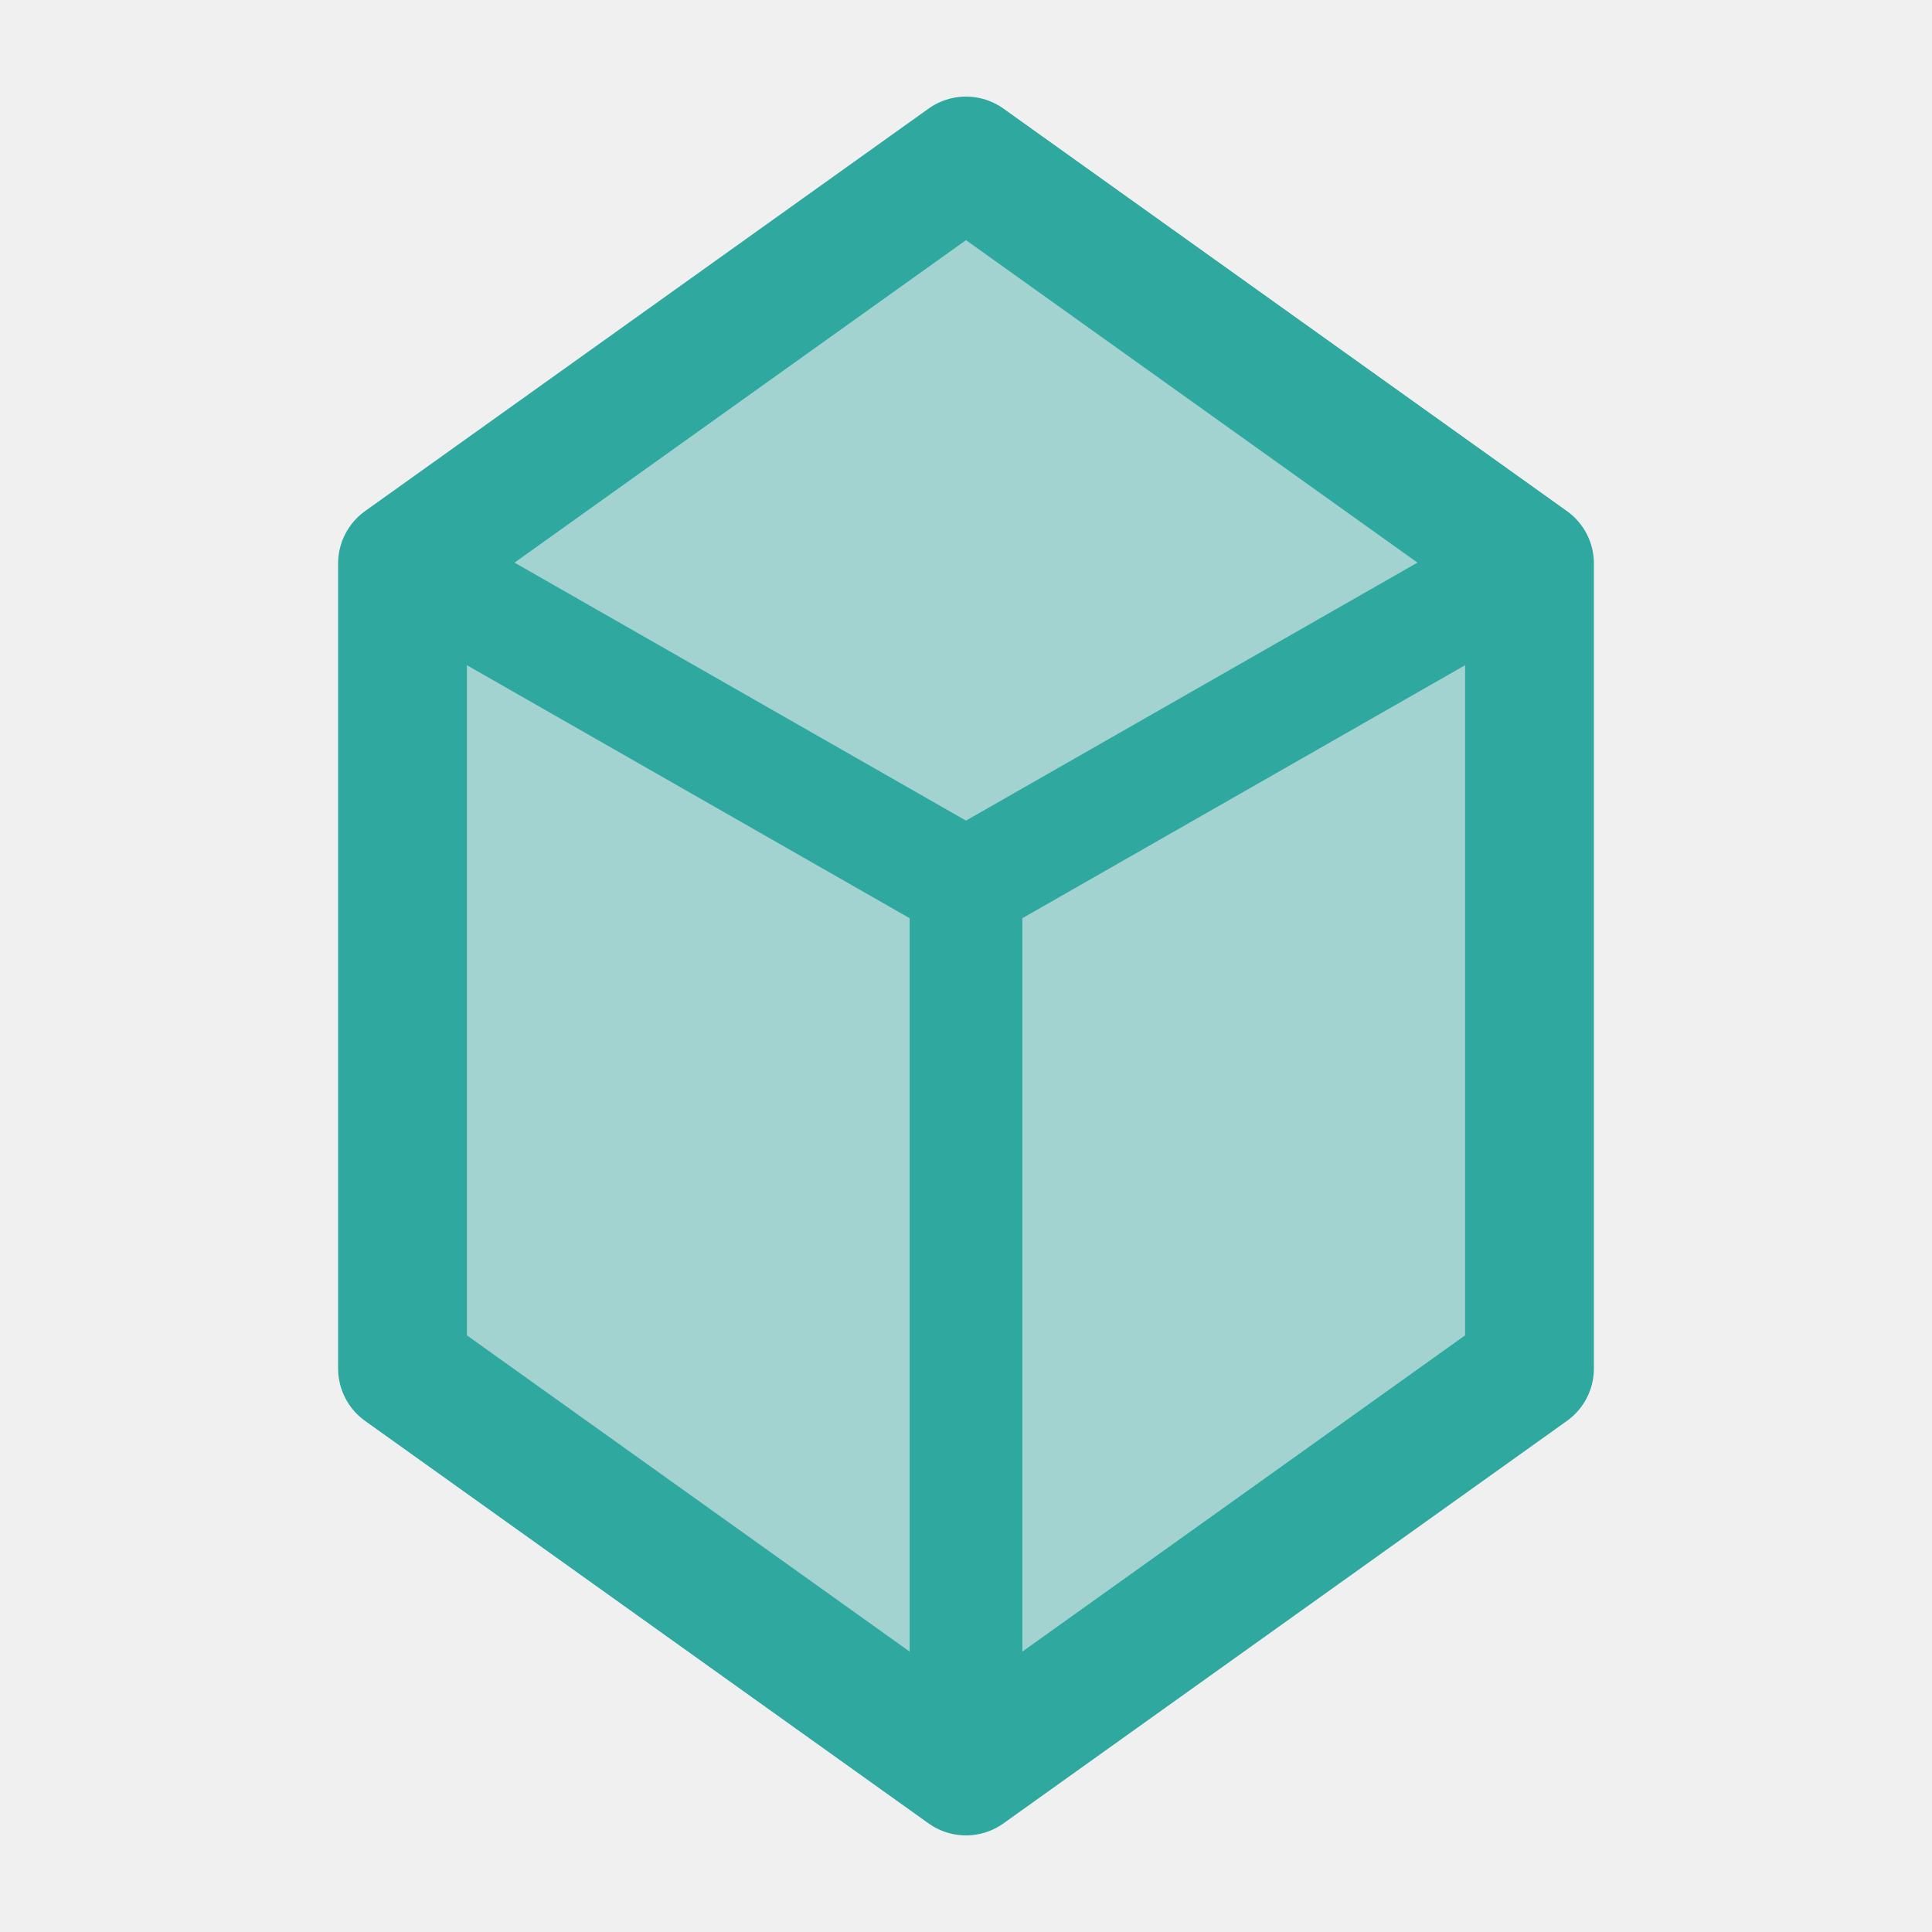
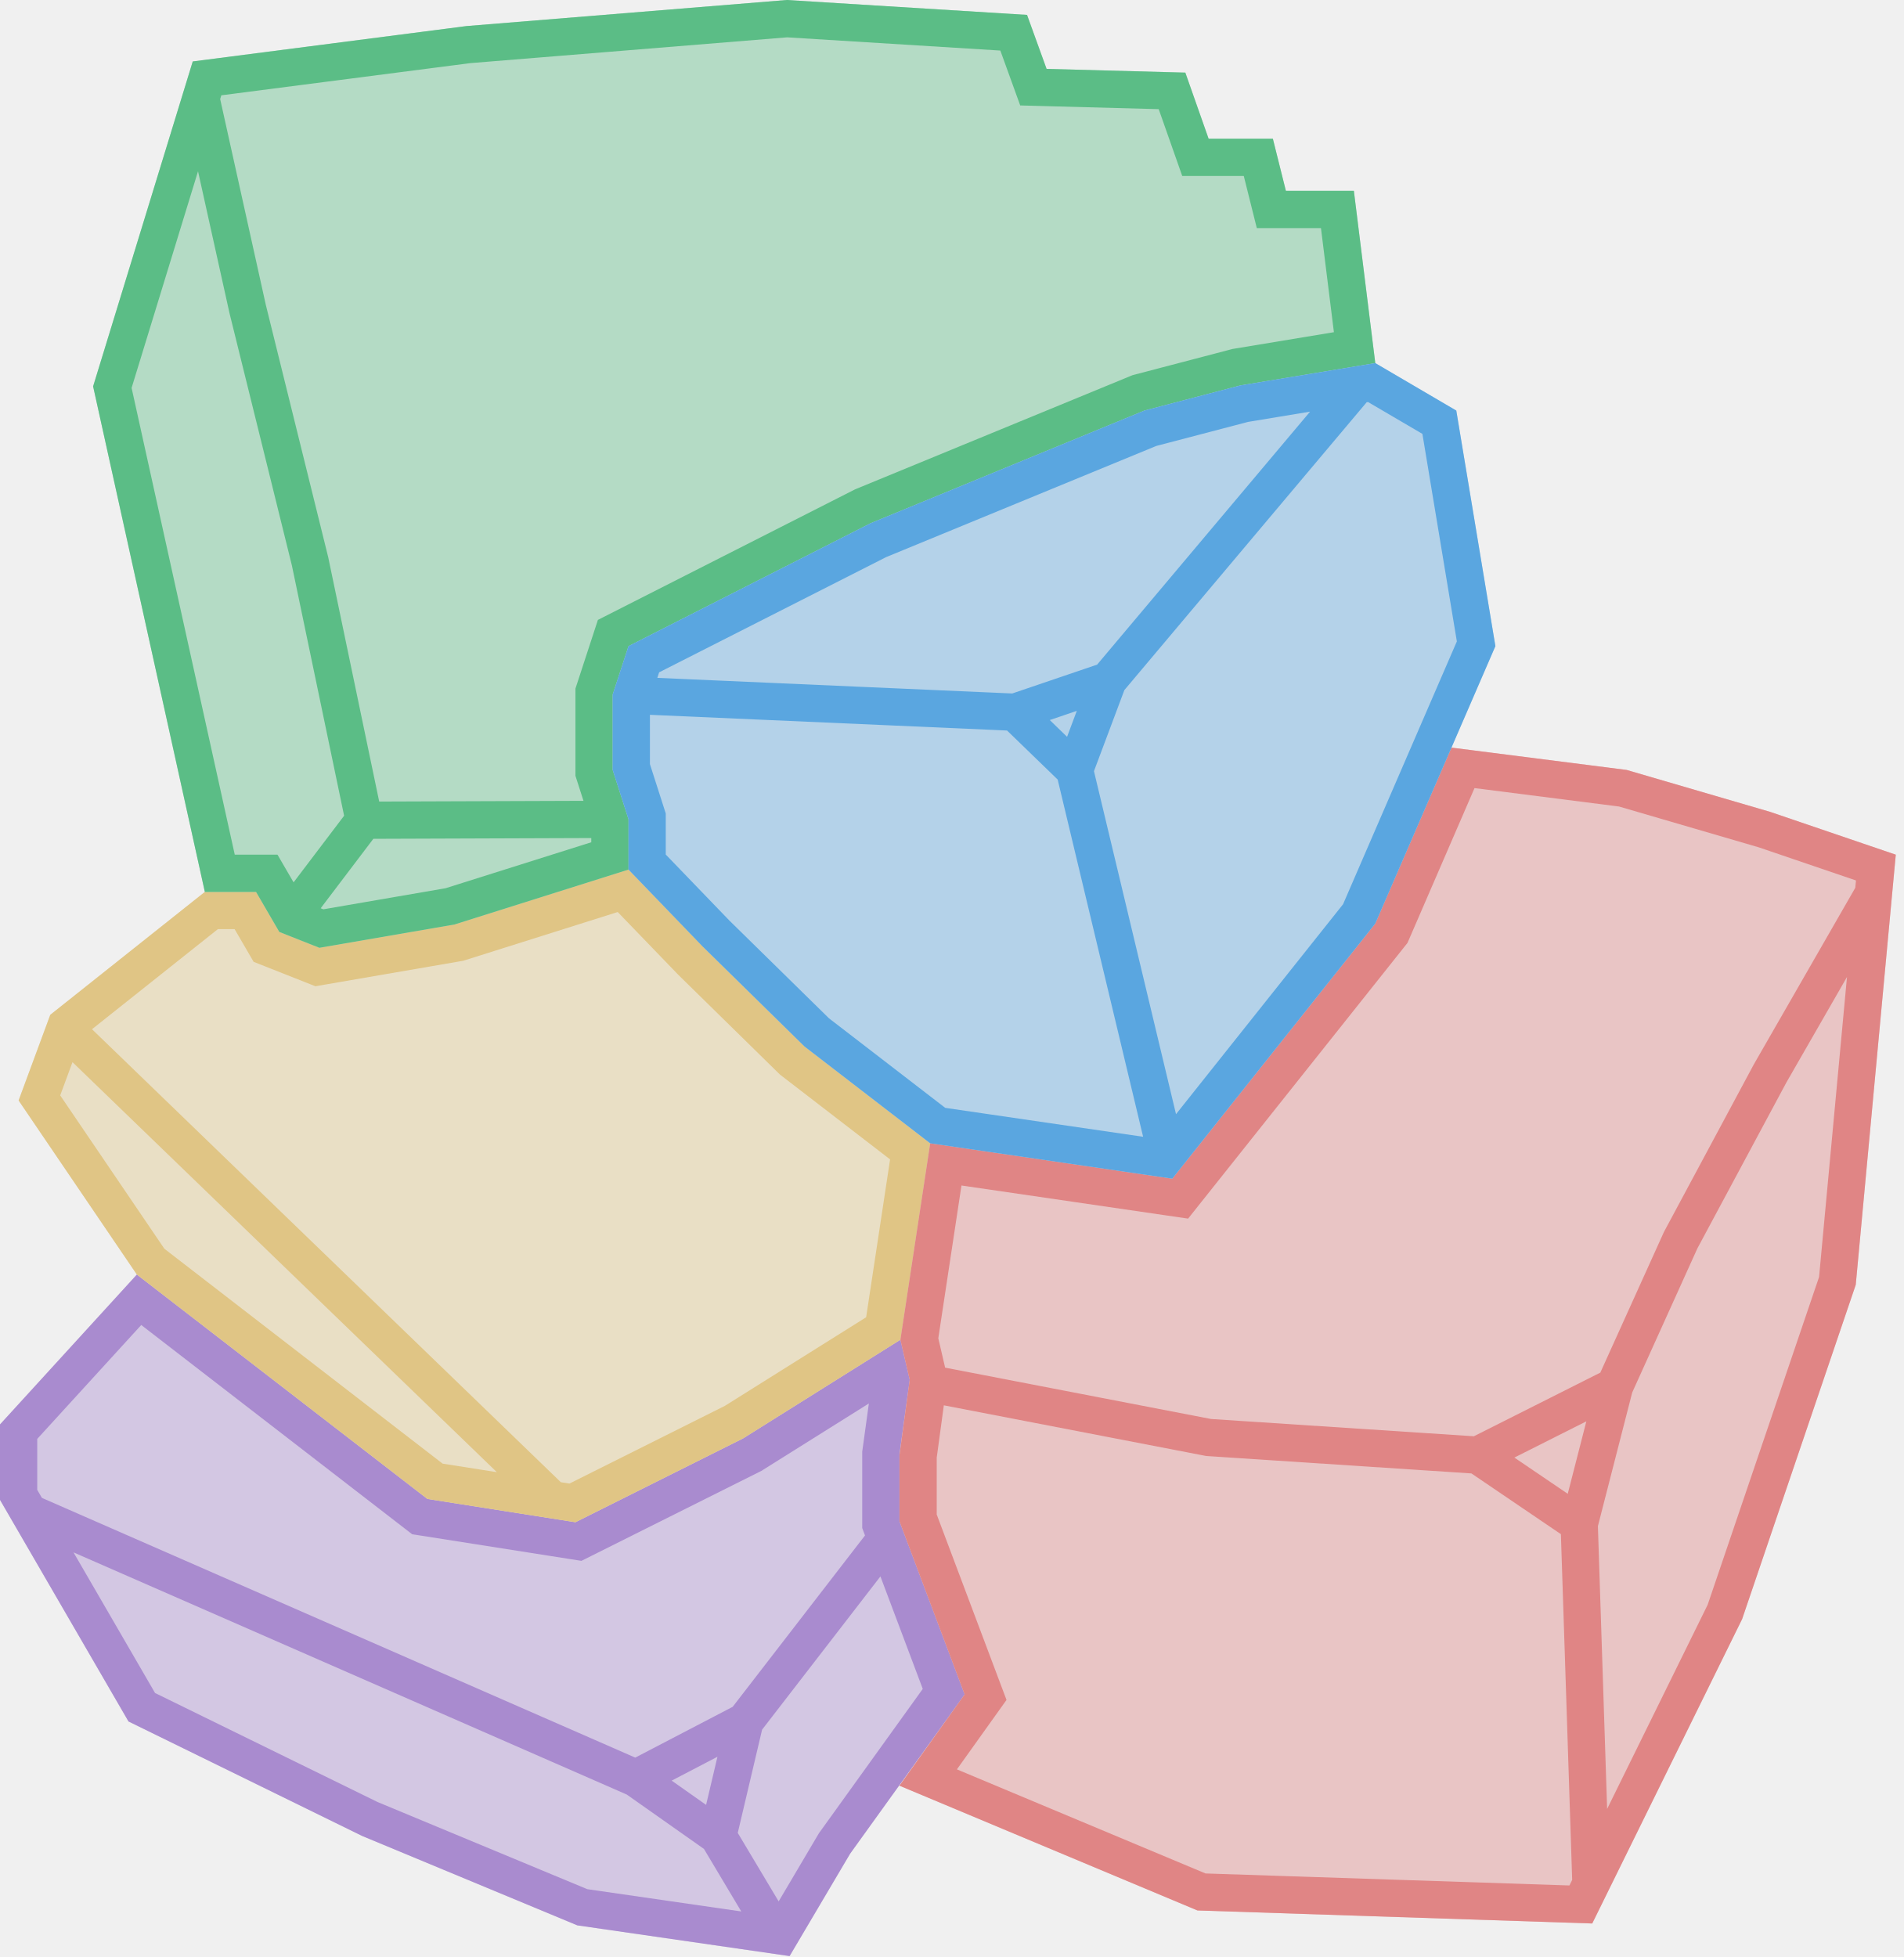
- <svg xmlns="http://www.w3.org/2000/svg" viewBox="0 0 24 24">
-   <path fill="#2FA8A0" fill-opacity=".4" stroke="#2FA8A0" stroke-width="1.6" stroke-linejoin="round" d="M12 2 L19 7 V17 L12 22 L5 17 V7 Z" />
-   <path fill="none" stroke="#2FA8A0" stroke-width="1.4" stroke-linejoin="round" stroke-linecap="round" d="M5 7 L12 11 L19 7 M12 11 V22" />
+ <svg xmlns="http://www.w3.org/2000/svg" xmlns:xlink="http://www.w3.org/1999/xlink" width="1022" height="1051" viewBox="0 0 1022 1051" fill="none">
+   <use xlink:href="#stroke0_13_34" fill="#A98BCF" fill-opacity="0.4" />
+   <mask id="stroke1_13_34" fill="white">
+     <use xlink:href="#stroke0_13_34" />
+   </mask>
+   <path d="M424 1050.5L432.587 1045.37L394.087 980.875L385.5 986L376.913 991.125L415.413 1055.63L424 1050.5ZM385.5 986L395.233 988.295L409.733 926.795L400 924.5L390.267 922.205L375.767 983.705L385.5 986ZM385.5 986L391.26 977.825L347.26 946.825L341.5 955L335.74 963.175L379.74 994.175L385.5 986ZM341.5 955L345.51 945.839L4.01 796.339L0 805.5L-4.01 814.661L337.49 964.161L341.5 955ZM400 924.5L395.377 915.633L336.877 946.133L341.5 955L346.123 963.867L404.623 933.367L400 924.5ZM400 924.5L407.915 930.611L490.915 823.111L483 817L475.085 810.889L392.085 918.389L400 924.5ZM73.5 684.5L85.726 668.672L71.15 657.413L58.73 671.015L73.5 684.5ZM0 765L-14.77 751.515L-20 757.243V765H0ZM0 805.5H-20V810.879L-17.302 815.532L0 805.5ZM69 924.5L51.698 934.532L54.745 939.787L60.199 942.46L69 924.5ZM194.5 986L185.699 1003.96L186.254 1004.23L186.825 1004.47L194.5 986ZM310 1034L302.325 1052.47L304.647 1053.43L307.135 1053.79L310 1034ZM424 1050.5L421.135 1070.29L434.4 1072.21L441.219 1060.67L424 1050.5ZM456.5 995.5L440.264 983.821L439.739 984.551L439.281 985.325L456.5 995.5ZM483 781L463.186 778.276L463 779.631V781H483ZM488.5 741L508.314 743.724L508.817 740.066L507.98 736.47L488.5 741ZM483.5 719.5L502.98 714.97L496.628 687.657L472.873 702.557L483.5 719.5ZM229.5 805L217.274 820.828L221.33 823.961L226.394 824.757L229.5 805ZM309 817.5L305.894 837.257L312.218 838.252L317.944 835.389L309 817.5ZM399 772.5L407.944 790.389L408.808 789.956L409.627 789.443L399 772.5ZM483 817H463V820.639L464.282 824.045L483 817ZM518 910L534.236 921.679L540.492 912.982L536.718 902.955L518 910ZM73.5 684.5L58.73 671.015L-14.77 751.515L0 765L14.77 778.485L88.27 697.985L73.5 684.5ZM0 765H-20V805.5H0H20V765H0ZM0 805.5L-17.302 815.532L51.698 934.532L69 924.5L86.302 914.468L17.302 795.468L0 805.5ZM69 924.5L60.199 942.46L185.699 1003.96L194.5 986L203.301 968.04L77.801 906.54L69 924.5ZM310 1034L307.135 1053.79L421.135 1070.29L424 1050.5L426.865 1030.71L312.865 1014.21L310 1034ZM424 1050.5L441.219 1060.67L473.719 1005.67L456.5 995.5L439.281 985.325L406.781 1040.33L424 1050.5ZM483 781L502.814 783.724L508.314 743.724L488.5 741L468.686 738.276L463.186 778.276L483 781ZM488.5 741L507.98 736.47L502.98 714.97L483.5 719.5L464.02 724.03L469.02 745.53L488.5 741ZM73.5 684.5L61.274 700.328L217.274 820.828L229.5 805L241.726 789.172L85.726 668.672L73.5 684.5ZM309 817.5L317.944 835.389L407.944 790.389L399 772.5L390.056 754.611L300.056 799.611L309 817.5ZM399 772.5L409.627 789.443L494.127 736.443L483.5 719.5L472.873 702.557L388.373 755.557L399 772.5ZM309 817.5L312.106 797.743L232.606 785.243L229.5 805L226.394 824.757L305.894 837.257L309 817.5ZM310 1034L317.675 1015.53L202.175 967.531L194.5 986L186.825 1004.47L302.325 1052.47L310 1034ZM483 817H503V781H483H463V817H483ZM518 910L536.718 902.955L501.718 809.955L483 817L464.282 824.045L499.282 917.045L518 910ZM456.5 995.5L472.736 1007.18L534.236 921.679L518 910L501.764 898.321L440.264 983.821L456.5 995.5Z" fill="#A98BCF" mask="url(#stroke1_13_34)" />
+   <use xlink:href="#stroke2_13_34" fill="#E0C585" fill-opacity="0.4" />
+   <mask id="stroke3_13_34" fill="white">
+     <use xlink:href="#stroke2_13_34" />
+   </mask>
+   <path d="M309 817.5L315.949 810.309L33.949 537.809L27 545L20.051 552.191L302.051 824.691L309 817.5ZM110 479V459H103.017L97.552 463.346L110 479ZM27 545L14.552 529.346L10.178 532.824L8.24 538.067L27 545ZM10 591L-8.76 584.067L-12.328 593.722L-6.545 602.237L10 591ZM73.5 684.5L56.955 695.737L58.748 698.377L61.274 700.328L73.5 684.5ZM229.5 805L217.274 820.828L221.33 823.961L226.394 824.757L229.5 805ZM309 817.5L305.894 837.257L312.218 838.252L317.944 835.389L309 817.5ZM399 772.5L407.944 790.389L408.808 789.956L409.627 789.443L399 772.5ZM378.5 509.5L364.106 523.386L364.296 523.583L364.492 523.775L378.5 509.5ZM337.5 467L351.894 453.114L343.294 444.2L331.482 447.927L337.5 467ZM244 496.5L247.398 516.209L248.729 515.98L250.018 515.573L244 496.5ZM171.5 509L164.147 527.599L169.367 529.663L174.898 528.709L171.5 509ZM150 500.5L132.71 510.552L136.196 516.549L142.647 519.099L150 500.5ZM137.5 479L154.79 468.948L149.007 459H137.5V479ZM432 562L417.992 576.275L418.846 577.113L419.794 577.844L432 562ZM499.5 614L519.274 616.999L521.041 605.348L511.706 598.156L499.5 614ZM483.5 719.5L494.127 736.443L501.898 731.569L503.274 722.499L483.5 719.5ZM110 479L97.552 463.346L14.552 529.346L27 545L39.448 560.654L122.448 494.654L110 479ZM27 545L8.24 538.067L-8.76 584.067L10 591L28.76 597.933L45.76 551.933L27 545ZM10 591L-6.545 602.237L56.955 695.737L73.5 684.5L90.045 673.263L26.545 579.763L10 591ZM73.5 684.5L61.274 700.328L217.274 820.828L229.5 805L241.726 789.172L85.726 668.672L73.5 684.5ZM309 817.5L317.944 835.389L407.944 790.389L399 772.5L390.056 754.611L300.056 799.611L309 817.5ZM378.5 509.5L392.894 495.614L351.894 453.114L337.5 467L323.106 480.886L364.106 523.386L378.5 509.5ZM337.5 467L331.482 447.927L237.982 477.427L244 496.5L250.018 515.573L343.518 486.073L337.5 467ZM244 496.5L240.602 476.791L168.102 489.291L171.5 509L174.898 528.709L247.398 516.209L244 496.5ZM171.5 509L178.853 490.401L157.353 481.901L150 500.5L142.647 519.099L164.147 527.599L171.5 509ZM150 500.5L167.29 490.448L154.79 468.948L137.5 479L120.21 489.052L132.71 510.552L150 500.5ZM137.5 479V459H110V479V499H137.5V479ZM378.5 509.5L364.492 523.775L417.992 576.275L432 562L446.008 547.725L392.508 495.225L378.5 509.5ZM432 562L419.794 577.844L487.294 629.844L499.5 614L511.706 598.156L444.206 546.156L432 562ZM483.5 719.5L503.274 722.499L519.274 616.999L499.5 614L479.726 611.001L463.726 716.501L483.5 719.5ZM399 772.5L409.627 789.443L494.127 736.443L483.5 719.5L472.873 702.557L388.373 755.557L399 772.5ZM309 817.5L312.106 797.743L232.606 785.243L229.5 805L226.394 824.757L305.894 837.257L309 817.5Z" fill="#E0C585" mask="url(#stroke3_13_34)" />
+   <use xlink:href="#stroke4_13_34" fill="#E08585" fill-opacity="0.4" />
+   <mask id="stroke5_13_34" fill="white">
+     <use xlink:href="#stroke4_13_34" />
+   </mask>
+   <path d="M950.5 576.5L941.829 571.519L941.756 571.645L941.687 571.774L950.5 576.5ZM902.5 666L893.687 661.274L893.528 661.572L893.388 661.879L902.5 666ZM649 772L647.104 781.819L647.719 781.937L648.344 781.978L649 772ZM1018 459L1009.33 454.019L941.829 571.519L950.5 576.5L959.171 581.481L1026.67 463.981L1018 459ZM950.5 576.5L941.687 571.774L893.687 661.274L902.5 666L911.313 670.726L959.313 581.226L950.5 576.5ZM649 772L650.896 762.181L490.396 731.181L488.5 741L486.604 750.819L647.104 781.819L649 772ZM848 818.5L838.005 818.826L845.005 1033.33L855 1033L864.995 1032.67L857.995 818.174L848 818.5ZM902.5 666L893.388 661.879L857.888 740.379L867 744.5L876.112 748.621L911.612 670.121L902.5 666ZM848 818.5L857.686 820.987L876.686 746.987L867 744.5L857.314 742.013L838.314 816.013L848 818.5ZM649 772L648.344 781.978L792.844 791.478L793.5 781.5L794.156 771.522L649.656 762.022L649 772ZM867 744.5L862.504 735.568L789.004 772.568L793.5 781.5L797.996 790.432L871.496 753.432L867 744.5ZM848 818.5L853.617 810.227L799.117 773.227L793.5 781.5L787.883 789.773L842.383 826.773L848 818.5ZM803 347L793.823 343.027L770.231 397.527L779.408 401.5L788.585 405.473L812.177 350.973L803 347ZM935.5 869.5L953.443 878.334L954.018 877.167L954.436 875.935L935.5 869.5ZM996.5 690L1015.44 696.435L1016.2 694.202L1016.41 691.853L996.5 690ZM1018 459L1037.91 460.853L1039.38 445.154L1024.45 440.069L1018 459ZM950.5 436L956.951 417.069L956.533 416.927L956.11 416.803L950.5 436ZM483 781.5L463.182 778.809L463 780.148V781.5H483ZM488.5 741L508.318 743.691L508.813 740.049L507.98 736.47L488.5 741ZM483.5 719.5L463.726 716.501L463.151 720.294L464.02 724.03L483.5 719.5ZM779.408 401.5L781.938 381.661L767.026 379.759L761.054 393.555L779.408 401.5ZM873.5 413.5L879.11 394.303L877.595 393.86L876.03 393.661L873.5 413.5ZM499.5 614L502.392 594.21L482.709 591.333L479.726 611.001L499.5 614ZM629.5 633L626.608 652.79L637.989 654.453L645.151 645.452L629.5 633ZM855 1033L854.34 1052.99L867.241 1053.42L872.943 1041.83L855 1033ZM483 817H463V820.639L464.282 824.045L483 817ZM643 1026L635.275 1044.45L638.666 1045.87L642.34 1045.99L643 1026ZM483 959L466.725 947.375L452.159 967.768L475.275 977.448L483 959ZM738.5 496L754.151 508.452L755.801 506.378L756.854 503.945L738.5 496ZM518 910L534.275 921.625L540.477 912.942L536.718 902.956L518 910ZM935.5 869.5L954.436 875.935L1015.44 696.435L996.5 690L977.564 683.565L916.564 863.065L935.5 869.5ZM996.5 690L1016.41 691.853L1037.91 460.853L1018 459L998.086 457.147L976.586 688.147L996.5 690ZM1018 459L1024.45 440.069L956.951 417.069L950.5 436L944.049 454.931L1011.55 477.931L1018 459ZM483 781.5L502.818 784.191L508.318 743.691L488.5 741L468.682 738.309L463.182 778.809L483 781.5ZM488.5 741L507.98 736.47L502.98 714.97L483.5 719.5L464.02 724.03L469.02 745.53L488.5 741ZM779.408 401.5L776.878 421.339L870.97 433.339L873.5 413.5L876.03 393.661L781.938 381.661L779.408 401.5ZM873.5 413.5L867.89 432.697L944.89 455.197L950.5 436L956.11 416.803L879.11 394.303L873.5 413.5ZM499.5 614L496.608 633.79L626.608 652.79L629.5 633L632.392 613.21L502.392 594.21L499.5 614ZM483.5 719.5L503.274 722.499L519.274 616.999L499.5 614L479.726 611.001L463.726 716.501L483.5 719.5ZM855 1033L872.943 1041.83L953.443 878.334L935.5 869.5L917.557 860.666L837.057 1024.17L855 1033ZM483 817H503V781.5H483H463V817H483ZM855 1033L855.66 1013.01L643.66 1006.01L643 1026L642.34 1045.99L854.34 1052.99L855 1033ZM643 1026L650.725 1007.55L490.725 940.552L483 959L475.275 977.448L635.275 1044.45L643 1026ZM629.5 633L645.151 645.452L754.151 508.452L738.5 496L722.849 483.548L613.849 620.548L629.5 633ZM738.5 496L756.854 503.945L797.762 409.445L779.408 401.5L761.054 393.555L720.146 488.055L738.5 496ZM483 959L499.275 970.625L534.275 921.625L518 910L501.725 898.375L466.725 947.375L483 959ZM518 910L536.718 902.956L501.718 809.955L483 817L464.282 824.045L499.282 917.044L518 910Z" fill="#E08585" mask="url(#stroke5_13_34)" />
+   <use xlink:href="#stroke6_13_34" fill="#5BBD86" fill-opacity="0.4" />
+   <mask id="stroke7_13_34" fill="white">
+     <use xlink:href="#stroke6_13_34" />
+   </mask>
+   <path d="M166.5 301.5L176.289 299.458L176.252 299.278L176.208 299.1L166.5 301.5ZM133 166L123.237 168.165L123.263 168.283L123.292 168.4L133 166ZM150 500.5L157.968 506.542L203.468 446.542L195.5 440.5L187.532 434.458L142.032 494.458L150 500.5ZM195.5 440.5L205.289 438.458L176.289 299.458L166.5 301.5L156.711 303.542L185.711 442.542L195.5 440.5ZM166.5 301.5L176.208 299.1L142.708 163.6L133 166L123.292 168.4L156.792 303.9L166.5 301.5ZM133 166L142.763 163.835L113.263 30.835L103.5 33L93.737 35.165L123.237 168.165L133 166ZM195.5 440.5L195.535 450.5L337.535 450L337.5 440L337.465 430L195.465 430.5L195.5 440.5ZM727 102.5L746.847 100.033L744.667 82.5H727V102.5ZM690.5 102.5L671.097 107.351L674.884 122.5H690.5V102.5ZM683.5 74.5L702.903 69.649L699.116 54.5H683.5V74.5ZM649 74.5L630.135 81.142L634.839 94.5H649V74.5ZM636.5 39L655.365 32.358L650.794 19.377L637.037 19.007L636.5 39ZM562 37L543.195 43.809L547.836 56.627L561.463 56.993L562 37ZM551.5 8L570.305 1.191L565.837 -11.149L552.738 -11.962L551.5 8ZM422.5 0L423.738 -19.962L422.307 -20.05L420.877 -19.934L422.5 0ZM250.5 14L248.877 -5.934L248.406 -5.896L247.936 -5.835L250.5 14ZM103.5 33L100.936 13.165L88.156 14.817L84.379 27.137L103.5 33ZM50 207.5L30.878 201.638L29.335 206.673L30.471 211.816L50 207.5ZM110 479L90.471 483.316L93.937 499H110V479ZM329 373L309.99 366.785L309 369.814V373H329ZM337.5 347L328.446 329.167L321.063 332.915L318.49 340.785L337.5 347ZM467.5 281L459.888 262.505L459.154 262.807L458.446 263.167L467.5 281ZM614.5 220.5L609.429 201.154L608.13 201.494L606.888 202.005L614.5 220.5ZM666 207L662.734 187.268L661.822 187.419L660.929 187.654L666 207ZM738.5 195L741.766 214.732L760.717 211.595L758.347 192.533L738.5 195ZM337.5 467L343.518 486.073L357.5 481.662V467H337.5ZM244 496.5L247.398 516.209L248.729 515.98L250.018 515.573L244 496.5ZM171.5 509L164.147 527.599L169.367 529.663L174.898 528.709L171.5 509ZM150 500.5L132.71 510.552L136.196 516.549L142.647 519.099L150 500.5ZM137.5 479L154.79 468.948L149.007 459H137.5V479ZM337.5 440H357.5V436.871L356.544 433.891L337.5 440ZM329 413.5H309V416.629L309.956 419.609L329 413.5ZM727 102.5V82.5H690.5V102.5V122.5H727V102.5ZM690.5 102.5L709.903 97.649L702.903 69.649L683.5 74.5L664.097 79.351L671.097 107.351L690.5 102.5ZM683.5 74.5V54.5H649V74.5V94.5H683.5V74.5ZM649 74.5L667.865 67.858L655.365 32.358L636.5 39L617.635 45.642L630.135 81.142L649 74.5ZM636.5 39L637.037 19.007L562.537 17.007L562 37L561.463 56.993L635.963 58.993L636.5 39ZM562 37L580.805 30.191L570.305 1.191L551.5 8L532.695 14.809L543.195 43.809L562 37ZM551.5 8L552.738 -11.962L423.738 -19.962L422.5 0L421.262 19.962L550.262 27.962L551.5 8ZM422.5 0L420.877 -19.934L248.877 -5.934L250.5 14L252.123 33.934L424.123 19.934L422.5 0ZM250.5 14L247.936 -5.835L100.936 13.165L103.5 33L106.064 52.835L253.064 33.835L250.5 14ZM103.5 33L84.379 27.137L30.878 201.638L50 207.5L69.121 213.362L122.621 38.862L103.5 33ZM50 207.5L30.471 211.816L90.471 483.316L110 479L129.529 474.684L69.529 203.184L50 207.5ZM329 373L348.01 379.215L356.51 353.215L337.5 347L318.49 340.785L309.99 366.785L329 373ZM337.5 347L346.554 364.833L476.554 298.833L467.5 281L458.446 263.167L328.446 329.167L337.5 347ZM614.5 220.5L619.571 239.846L671.071 226.346L666 207L660.929 187.654L609.429 201.154L614.5 220.5ZM666 207L669.266 226.732L741.766 214.732L738.5 195L735.234 175.268L662.734 187.268L666 207ZM337.5 467L331.482 447.927L237.982 477.427L244 496.5L250.018 515.573L343.518 486.073L337.5 467ZM244 496.5L240.602 476.791L168.102 489.291L171.5 509L174.898 528.709L247.398 516.209L244 496.5ZM171.5 509L178.853 490.401L157.353 481.901L150 500.5L142.647 519.099L164.147 527.599L171.5 509ZM150 500.5L167.29 490.448L154.79 468.948L137.5 479L120.21 489.052L132.71 510.552L150 500.5ZM137.5 479V459H110V479V499H137.5V479ZM337.5 440H317.5V467H337.5H357.5V440H337.5ZM337.5 440L356.544 433.891L348.044 407.391L329 413.5L309.956 419.609L318.456 446.109L337.5 440ZM329 413.5H349V373H329H309V413.5H329ZM614.5 220.5L606.888 202.005L459.888 262.505L467.5 281L475.112 299.495L622.112 238.995L614.5 220.5ZM727 102.5L707.153 104.967L718.653 197.467L738.5 195L758.347 192.533L746.847 100.033L727 102.5Z" fill="#5BBD86" mask="url(#stroke7_13_34)" />
+   <use xlink:href="#stroke8_13_34" fill="#5AA6E0" fill-opacity="0.4" />
+   <mask id="stroke9_13_34" fill="white">
+     <use xlink:href="#stroke8_13_34" />
+   </mask>
+   <path d="M629.5 633L639.226 630.674L586.726 411.174L577 413.5L567.274 415.826L619.774 635.326L629.5 633ZM577 413.5L583.958 406.318L551.958 375.318L545 382.5L538.042 389.682L570.042 420.682L577 413.5ZM545 382.5L548.219 391.968L598.219 374.968L595 365.5L591.781 356.032L541.781 373.032L545 382.5ZM595 365.5L585.637 361.989L567.637 409.989L577 413.5L586.363 417.011L604.363 369.011L595 365.5ZM595 365.5L602.651 371.939L746.151 201.439L738.5 195L730.849 188.561L587.349 359.061L595 365.5ZM545 382.5L545.439 372.51L329.439 363.01L329 373L328.561 382.99L544.561 392.49L545 382.5ZM803 347L821.354 354.945L823.702 349.522L822.725 343.693L803 347ZM782 220.5L801.725 217.193L800.179 207.974L792.114 203.246L782 220.5ZM629.5 633L626.608 652.79L637.989 654.453L645.151 645.452L629.5 633ZM738.5 195L748.614 177.746L742.372 174.087L735.234 175.268L738.5 195ZM329 373L309.99 366.785L309 369.814V373H329ZM337.5 347L328.446 329.167L321.063 332.915L318.49 340.785L337.5 347ZM467.5 281L459.888 262.505L459.154 262.807L458.446 263.167L467.5 281ZM614.5 220.5L609.429 201.154L608.13 201.494L606.888 202.005L614.5 220.5ZM666 207L662.734 187.268L661.822 187.419L660.929 187.654L666 207ZM377.5 508.5L363.1 522.379L363.292 522.579L363.489 522.772L377.5 508.5ZM337.5 467H317.5V475.069L323.1 480.879L337.5 467ZM337.5 440H357.5V436.871L356.544 433.891L337.5 440ZM329 413.5H309V416.629L309.956 419.609L329 413.5ZM432 562L417.989 576.272L418.845 577.112L419.794 577.844L432 562ZM499.5 614L487.294 629.844L491.435 633.034L496.608 633.79L499.5 614ZM738.5 496L754.151 508.452L755.801 506.378L756.854 503.945L738.5 496ZM803 347L822.725 343.693C818.58 318.972 815.409 299.745 812.233 280.495C809.058 261.244 805.879 241.971 801.725 217.193L782 220.5L762.275 223.807C766.42 248.528 769.591 267.755 772.767 287.005C775.942 306.256 779.121 325.529 783.275 350.307L803 347ZM329 373L348.01 379.215L356.51 353.215L337.5 347L318.49 340.785L309.99 366.785L329 373ZM337.5 347L346.554 364.833L476.554 298.833L467.5 281L458.446 263.167L328.446 329.167L337.5 347ZM614.5 220.5L619.571 239.846L671.071 226.346L666 207L660.929 187.654L609.429 201.154L614.5 220.5ZM666 207L669.266 226.732L741.766 214.732L738.5 195L735.234 175.268L662.734 187.268L666 207ZM377.5 508.5L391.9 494.621L351.9 453.121L337.5 467L323.1 480.879L363.1 522.379L377.5 508.5ZM337.5 440H317.5V467H337.5H357.5V440H337.5ZM337.5 440L356.544 433.891L348.044 407.391L329 413.5L309.956 419.609L318.456 446.109L337.5 440ZM329 413.5H349V373H329H309V413.5H329ZM614.5 220.5L606.888 202.005L459.888 262.505L467.5 281L475.112 299.495L622.112 238.995L614.5 220.5ZM377.5 508.5L363.489 522.772L417.989 576.272L432 562L446.011 547.728L391.511 494.228L377.5 508.5ZM432 562L419.794 577.844L487.294 629.844L499.5 614L511.706 598.156L444.206 546.156L432 562ZM499.5 614L496.608 633.79L626.608 652.79L629.5 633L632.392 613.21L502.392 594.21L499.5 614ZM782 220.5L792.114 203.246L748.614 177.746L738.5 195L728.386 212.254L771.886 237.754L782 220.5ZM629.5 633L645.151 645.452L754.151 508.452L738.5 496L722.849 483.548L613.849 620.548L629.5 633ZM738.5 496L756.854 503.945L821.354 354.945L803 347L784.646 339.055L720.146 488.055L738.5 496Z" fill="#5AA6E0" mask="url(#stroke9_13_34)" />
+   <defs>
+     <path id="stroke0_13_34" d="M0 765L73.5 684.5L229.5 805L309 817.5L399 772.5L483.5 719.5L488.5 741L483 781V817L518 910L456.5 995.5L424 1050.5L310 1034L194.5 986L69 924.5L0 805.5V765Z" />
+     <path id="stroke2_13_34" d="M27 545L110 479H137.5L150 500.5L171.5 509L244 496.5L337.5 467L378.5 509.5L432 562L499.5 614L483.5 719.5L399 772.5L309 817.5L229.5 805L73.5 684.5L10 591L27 545Z" />
+     <path id="stroke4_13_34" d="M996.5 690L935.5 869.5L855 1033L643 1026L483 959L518 910L483 817V781.5L488.5 741L483.5 719.5L499.5 614L629.5 633L738.5 496L779.408 401.5L873.5 413.5L950.5 436L1018 459L996.5 690Z" />
+     <path id="stroke6_13_34" d="M690.5 102.5H727L738.5 195L666 207L614.5 220.5L467.5 281L337.5 347L329 373V413.5L337.5 440V467L244 496.5L171.5 509L150 500.5L137.5 479H110L50 207.5L103.5 33L250.5 14L422.5 0L551.5 8L562 37L636.5 39L649 74.5H683.5L690.5 102.5Z" />
+     <path id="stroke8_13_34" d="M782 220.5C790.299 269.999 794.701 297.501 803 347L738.5 496L629.5 633L499.5 614L432 562L377.5 508.5L337.5 467V440L329 413.5V373L337.5 347L467.5 281L614.5 220.5L666 207L738.5 195L782 220.5Z" />
+   </defs>
</svg>
